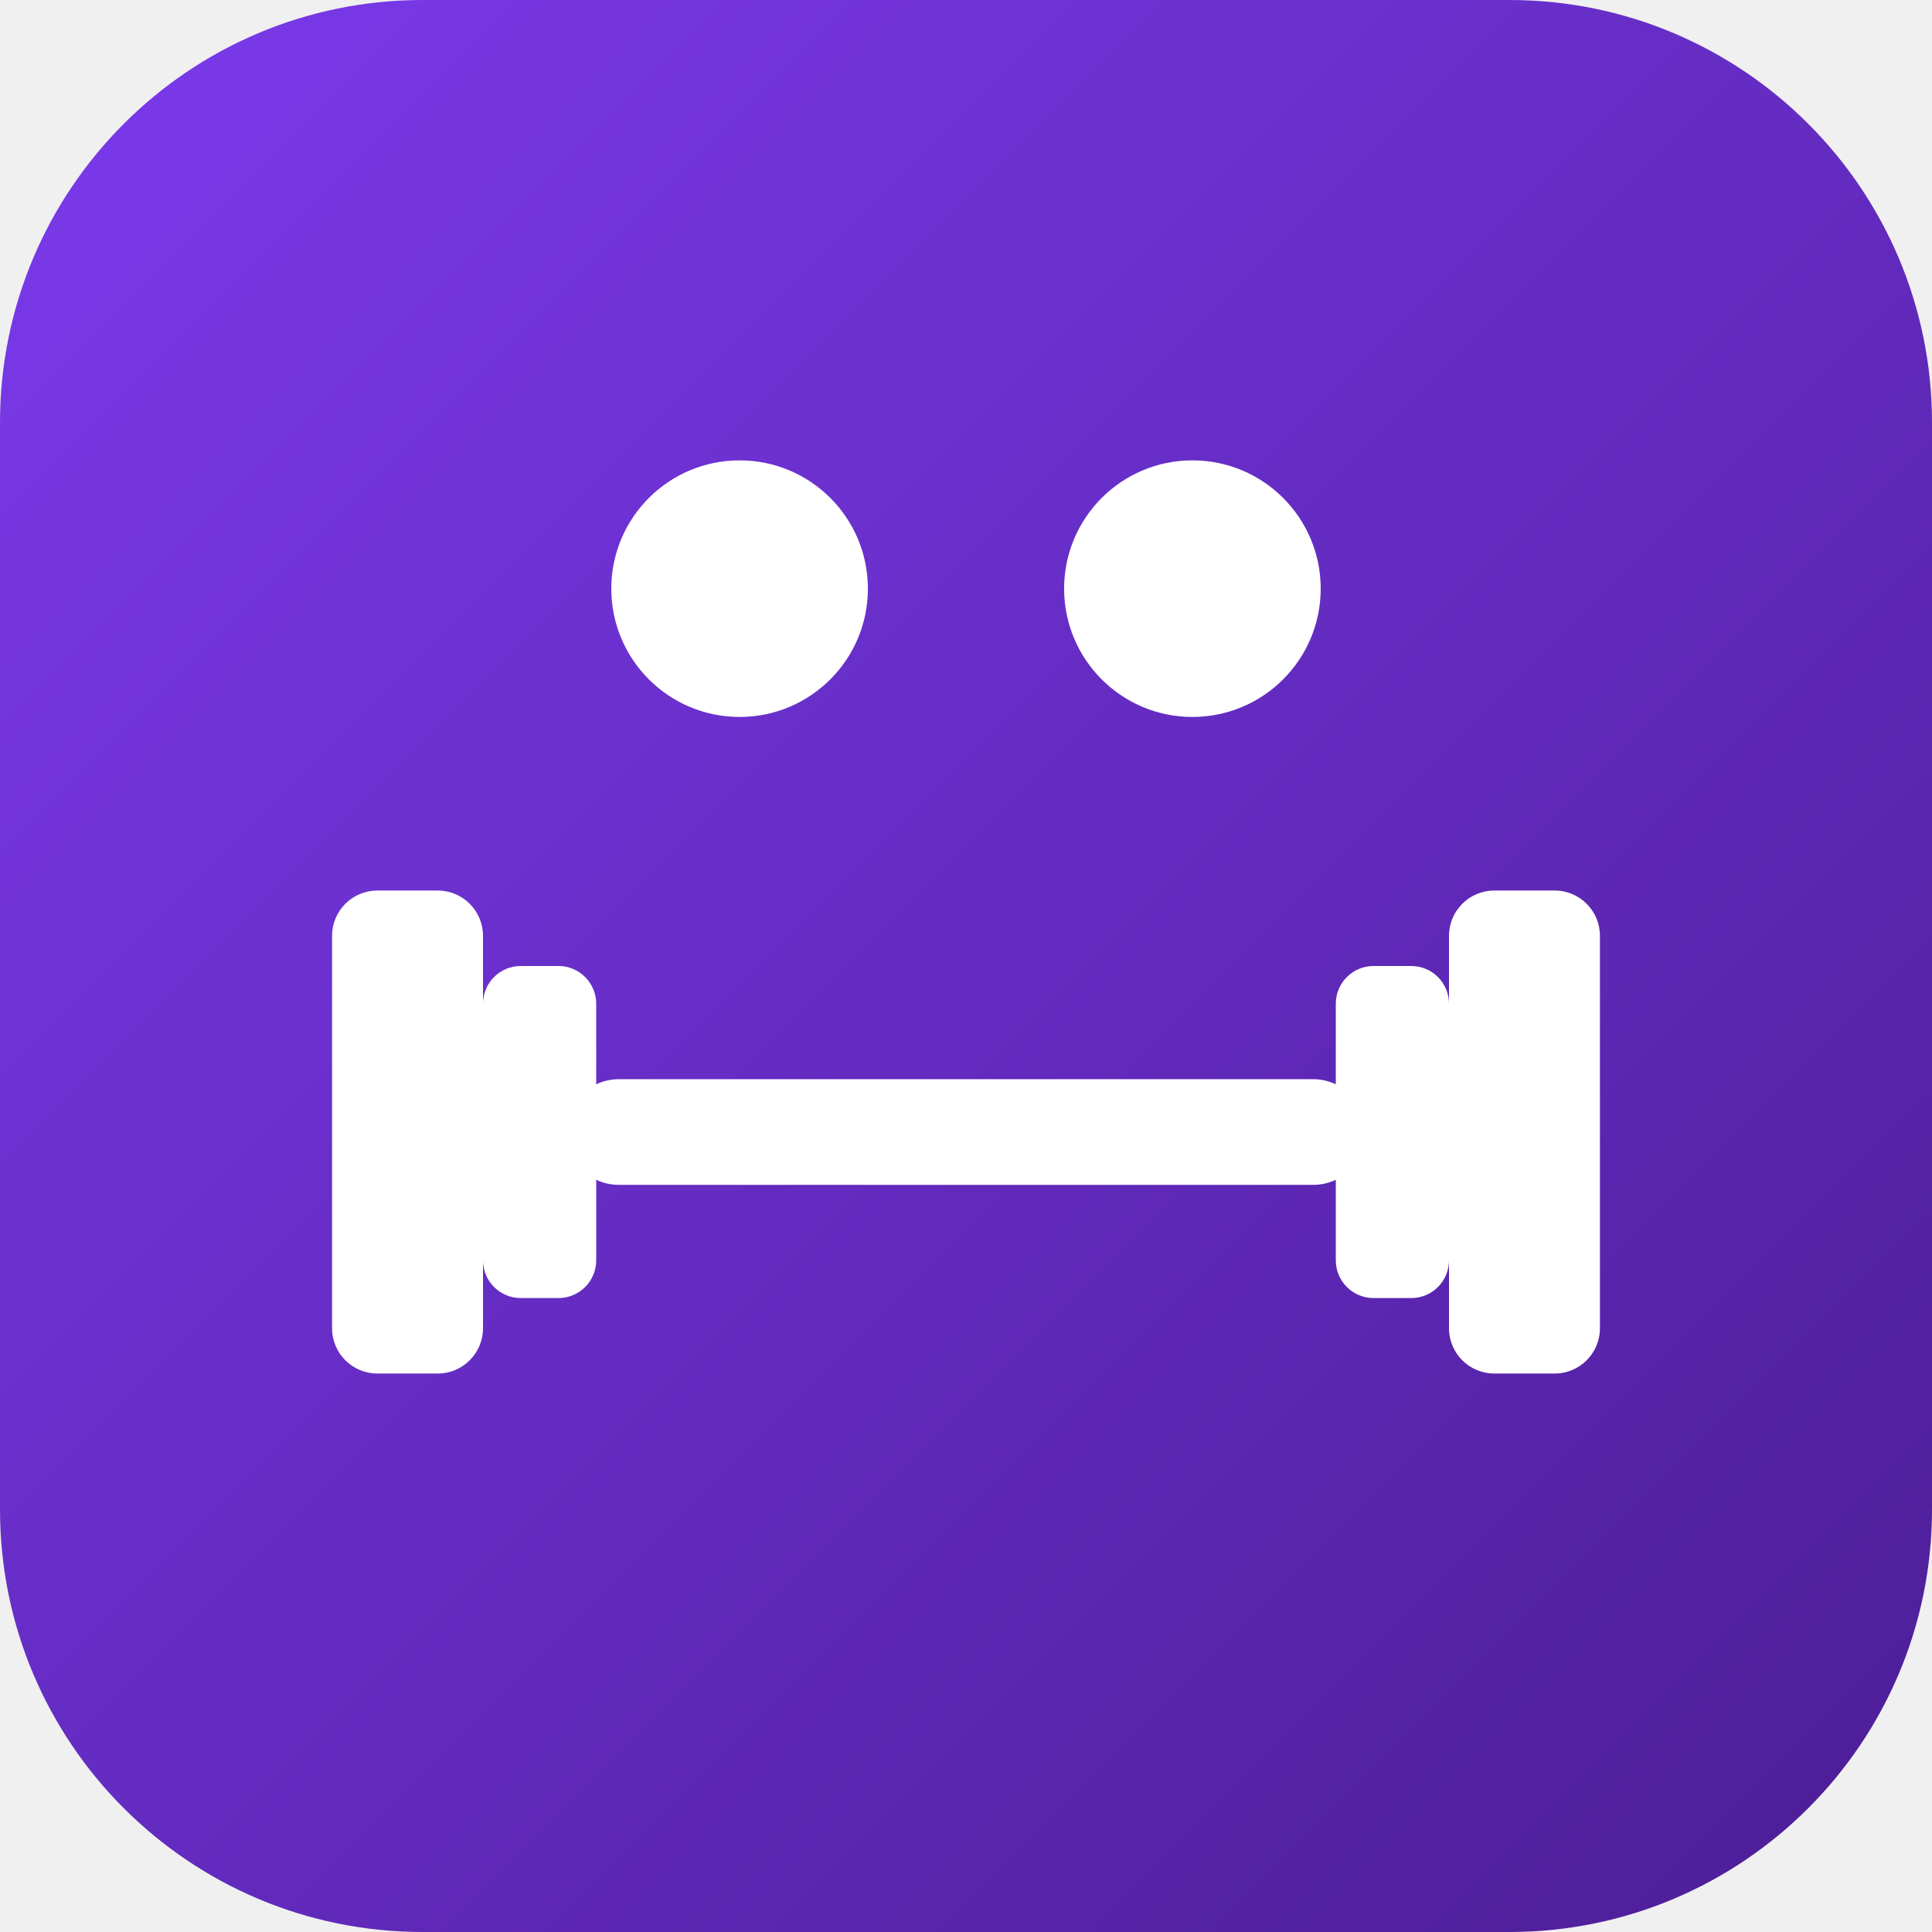
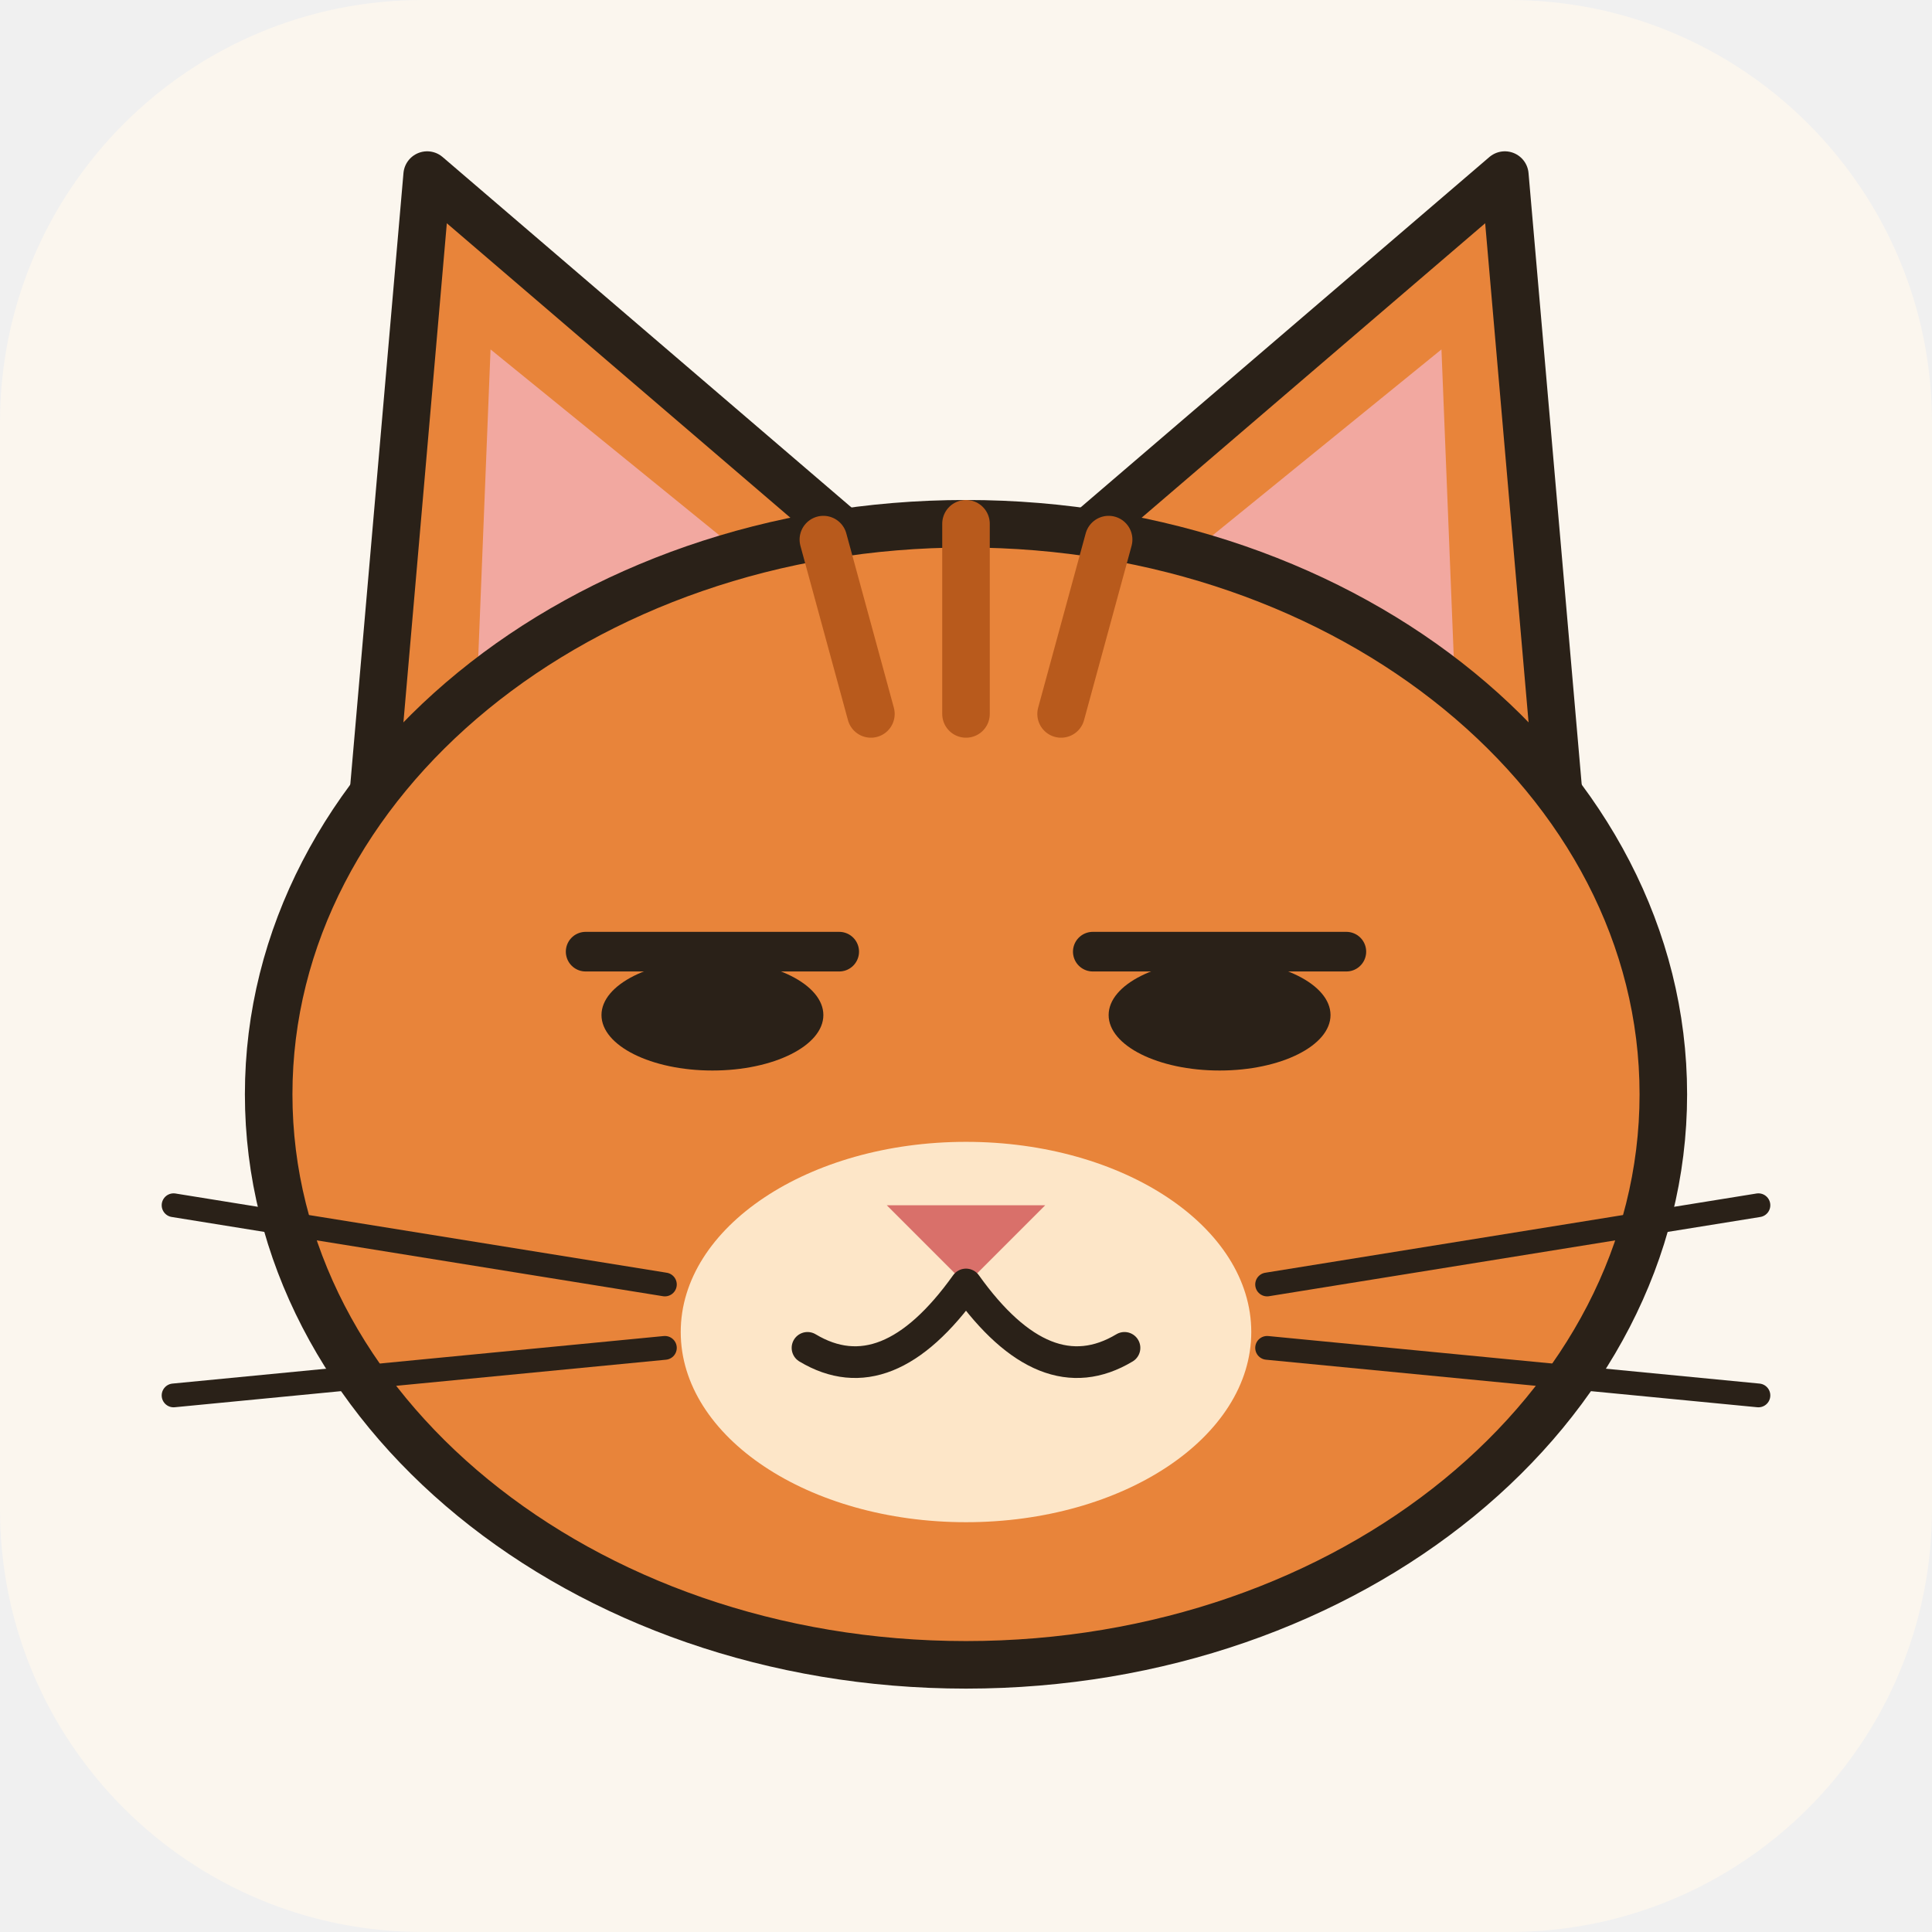
- <svg xmlns="http://www.w3.org/2000/svg" viewBox="0 0 512 512" role="img" aria-label="Grammatik Gym logo: an umlaut over a dumbbell">
-   <defs>
-     <linearGradient id="bg" x1="0" y1="0" x2="1" y2="1">
-       <stop offset="0" stop-color="#7c3aed" />
-       <stop offset="1" stop-color="#4c1d95" />
-     </linearGradient>
-   </defs>
-   <rect width="512" height="512" rx="112" fill="url(#bg)" />
-   <g fill="#ffffff">
-     <circle cx="196" cy="156" r="34" />
-     <circle cx="316" cy="156" r="34" />
-     <rect x="150" y="286" width="212" height="28" rx="14" />
-     <rect x="88" y="236" width="40" height="128" rx="12" />
-     <rect x="128" y="256" width="30" height="88" rx="10" />
-     <rect x="354" y="256" width="30" height="88" rx="10" />
-     <rect x="384" y="236" width="40" height="128" rx="12" />
+ <svg xmlns="http://www.w3.org/2000/svg" viewBox="0 0 512 512" role="img" aria-label="Grammatik Gym: Dativ the cat">
+   <rect width="512" height="512" rx="112" fill="#fbf6ee" />
+   <g transform="translate(256 290) scale(4.2)">
+     <path d="M -38 -12 L -34 -58 L -6 -34 Z M 38 -12 L 34 -58 L 6 -34 Z" fill="#e8843a" stroke="#2a2118" stroke-width="3" stroke-linejoin="round" />
+     <path d="M -31 -22 L -30 -47 L -14 -34 Z M 31 -22 L 30 -47 L 14 -34 Z" fill="#f2a8a0" />
+     <ellipse cx="0" cy="0" rx="44" ry="36" fill="#e8843a" stroke="#2a2118" stroke-width="3" />
+     <path d="M -9 -35 L -6 -24 M 0 -36 L 0 -24 M 9 -35 L 6 -24" stroke="#b85a1c" stroke-width="3" stroke-linecap="round" />
+     <ellipse cx="0" cy="15" rx="18" ry="12" fill="#fde6c8" />
+     <path d="M -5 7 L 5 7 L 0 12 Z" fill="#d9706a" />
+     <path d="M 0 12 Q -5 19 -10 16 M 0 12 Q 5 19 10 16" stroke="#2a2118" stroke-width="2" fill="none" stroke-linecap="round" />
+     <path d="M -19 12 L -50 7 M -19 16 L -50 19 M 19 12 L 50 7 M 19 16 L 50 19" stroke="#2a2118" stroke-width="1.5" stroke-linecap="round" />
+     <ellipse cx="-16" cy="-5" rx="7" ry="3.5" fill="#2a2118" />
+     <path d="M -24 -9 L -8 -9" stroke="#2a2118" stroke-width="2.5" stroke-linecap="round" />
+     <ellipse cx="16" cy="-5" rx="7" ry="3.5" fill="#2a2118" />
+     <path d="M 8 -9 L 24 -9" stroke="#2a2118" stroke-width="2.5" stroke-linecap="round" />
  </g>
</svg>
